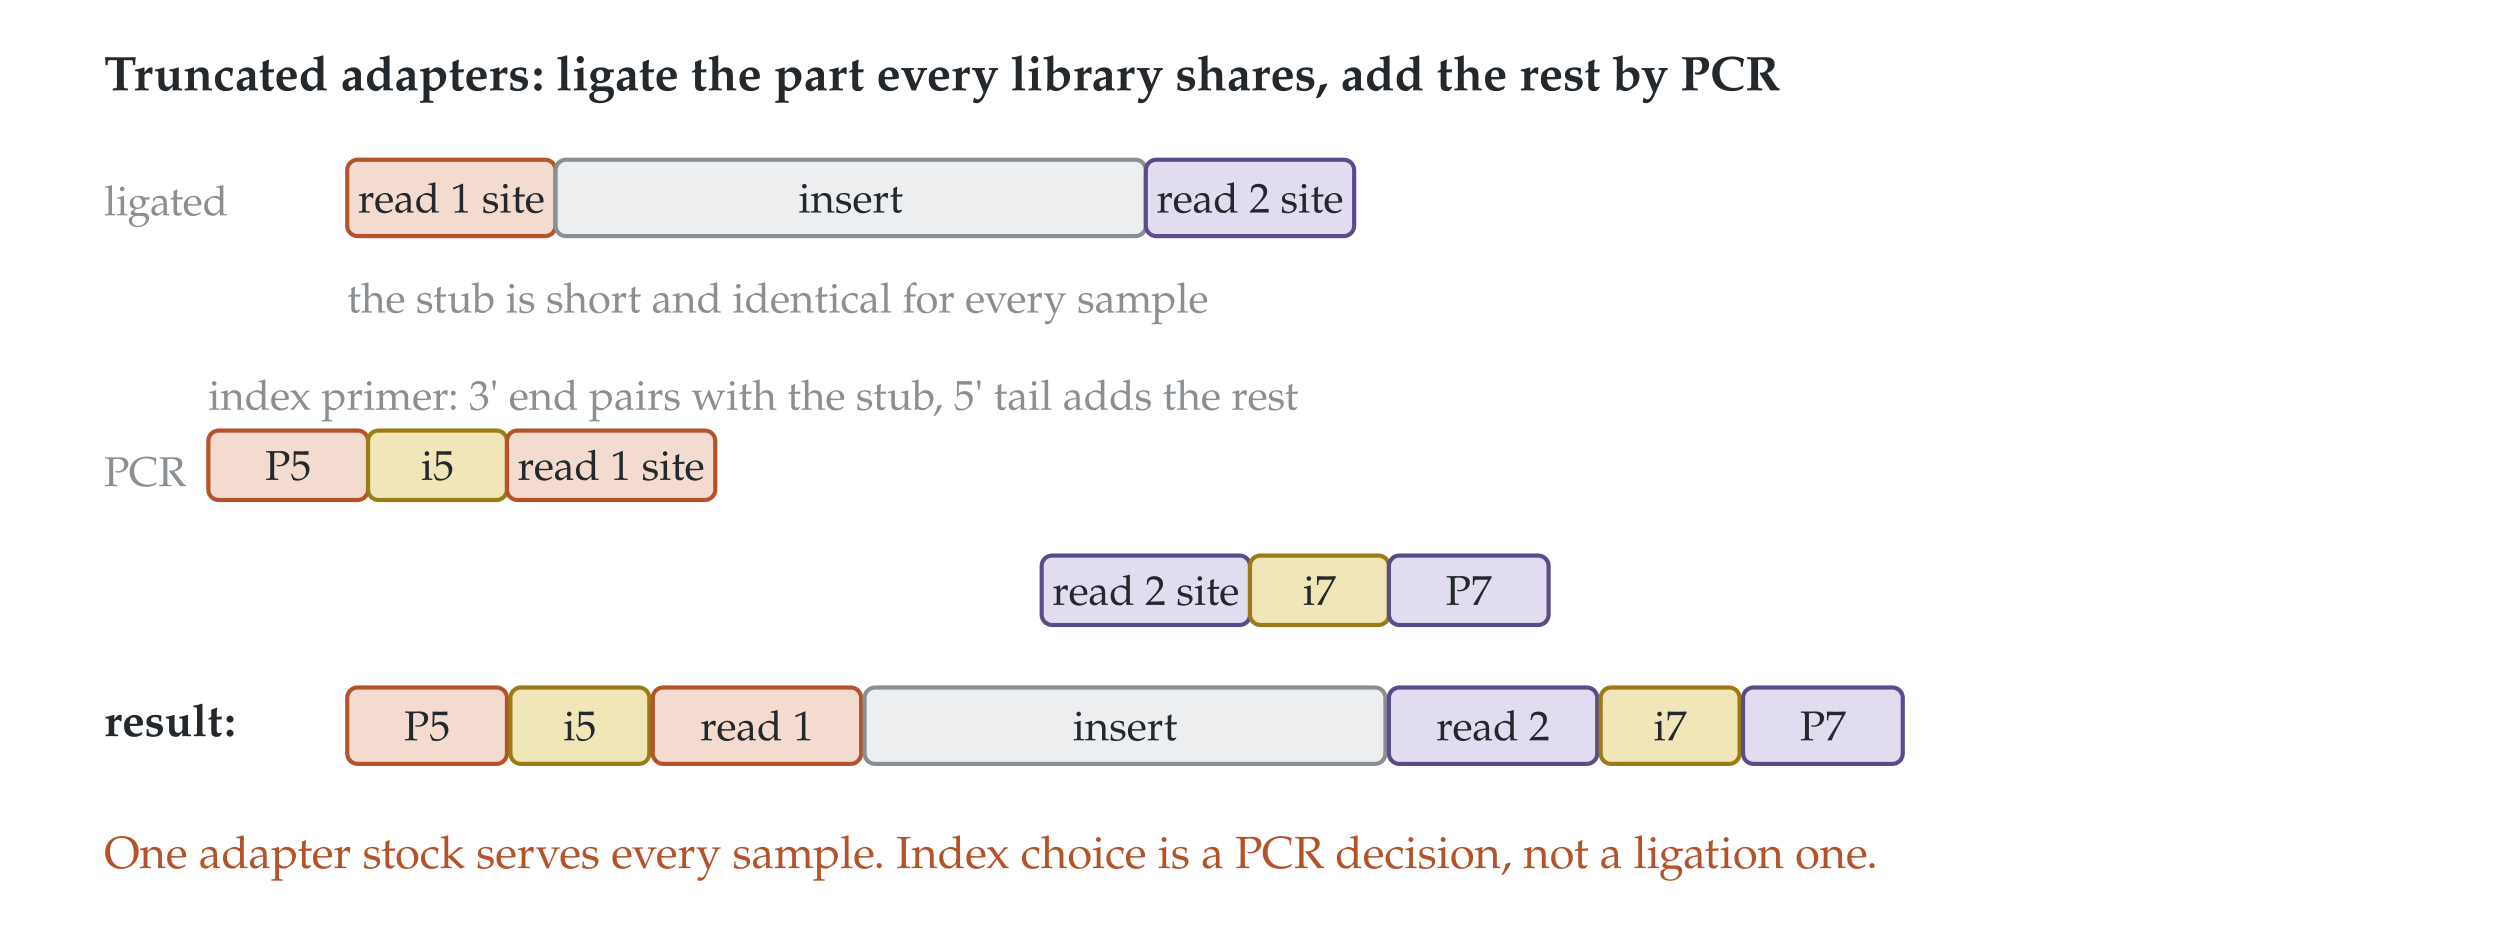
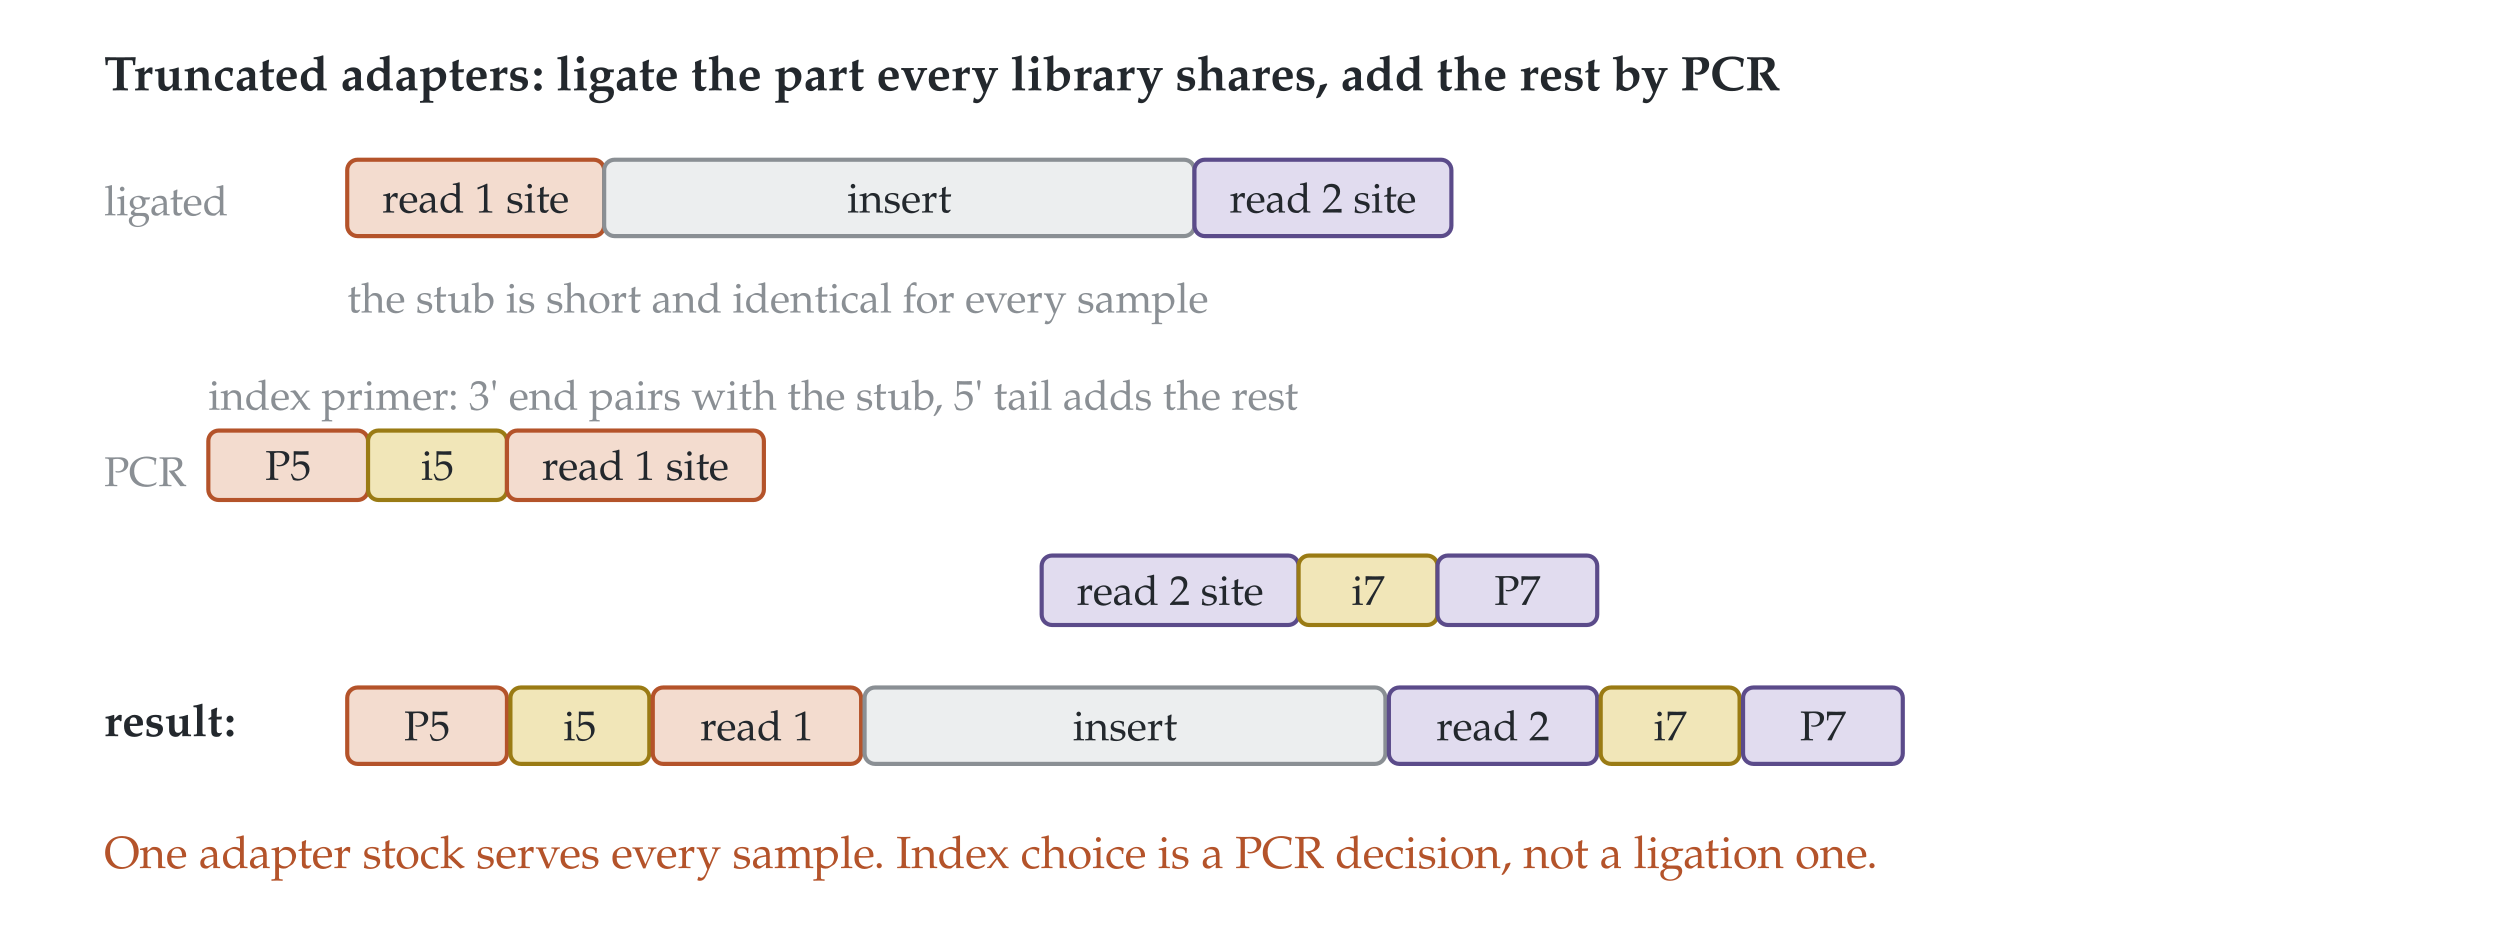
<svg xmlns="http://www.w3.org/2000/svg" viewBox="0 0 720 268" width="720" height="268" font-family="&quot;Palatino Linotype&quot;, &quot;Book Antiqua&quot;, Palatino, FreeSerif, serif" fill="#23282d">
  <rect width="720" height="268" fill="none" />
  <text x="30" y="26" font-size="14" fill="#23282d" font-weight="bold">Truncated adapters: ligate the part every library shares, add the rest by PCR</text>
-   <rect x="100" y="46" width="60" height="22" rx="3" fill="#f3dccf" stroke="#b4532a" stroke-width="1.2" />
-   <text x="130.0" y="61.2" font-size="12" text-anchor="middle" fill="#23282d">read 1 site</text>
-   <rect x="160" y="46" width="170" height="22" rx="3" fill="#eceeef" stroke="#8a8f94" stroke-width="1.2" />
-   <text x="245.0" y="61.2" font-size="12" text-anchor="middle" fill="#23282d">insert</text>
-   <rect x="330" y="46" width="60" height="22" rx="3" fill="#e1dcef" stroke="#5b4b8a" stroke-width="1.2" />
-   <text x="360.0" y="61.2" font-size="12" text-anchor="middle" fill="#23282d">read 2 site</text>
+   <rect x="100" y="46" width="74" height="22" rx="3" fill="#f3dccf" stroke="#b4532a" stroke-width="1.2" />
+   <text x="137.0" y="61.2" font-size="12" text-anchor="middle" fill="#23282d">read 1 site</text>
+   <rect x="174" y="46" width="170" height="22" rx="3" fill="#eceeef" stroke="#8a8f94" stroke-width="1.2" />
+   <text x="259.0" y="61.2" font-size="12" text-anchor="middle" fill="#23282d">insert</text>
+   <rect x="344" y="46" width="74" height="22" rx="3" fill="#e1dcef" stroke="#5b4b8a" stroke-width="1.2" />
+   <text x="381.0" y="61.2" font-size="12" text-anchor="middle" fill="#23282d">read 2 site</text>
  <text x="30" y="62" font-size="12" fill="#8a8f94">ligated</text>
  <text x="100" y="90" font-size="12" fill="#8a8f94">the stub is short and identical for every sample</text>
  <rect x="60" y="124" width="46" height="20" rx="3" fill="#f3dccf" stroke="#b4532a" stroke-width="1.2" />
  <text x="83.0" y="138.2" font-size="12" text-anchor="middle" fill="#23282d">P5</text>
  <rect x="106" y="124" width="40" height="20" rx="3" fill="#f1e6b8" stroke="#9a7b14" stroke-width="1.2" />
  <text x="126.0" y="138.2" font-size="12" text-anchor="middle" fill="#23282d">i5</text>
-   <rect x="146" y="124" width="60" height="20" rx="3" fill="#f3dccf" stroke="#b4532a" stroke-width="1.2" />
-   <text x="176.0" y="138.2" font-size="12" text-anchor="middle" fill="#23282d">read 1 site</text>
-   <rect x="300" y="160" width="60" height="20" rx="3" fill="#e1dcef" stroke="#5b4b8a" stroke-width="1.2" />
-   <text x="330.0" y="174.2" font-size="12" text-anchor="middle" fill="#23282d">read 2 site</text>
-   <rect x="360" y="160" width="40" height="20" rx="3" fill="#f1e6b8" stroke="#9a7b14" stroke-width="1.2" />
-   <text x="380.0" y="174.2" font-size="12" text-anchor="middle" fill="#23282d">i7</text>
-   <rect x="400" y="160" width="46" height="20" rx="3" fill="#e1dcef" stroke="#5b4b8a" stroke-width="1.2" />
-   <text x="423.0" y="174.2" font-size="12" text-anchor="middle" fill="#23282d">P7</text>
+   <rect x="146" y="124" width="74" height="20" rx="3" fill="#f3dccf" stroke="#b4532a" stroke-width="1.2" />
+   <text x="183.0" y="138.2" font-size="12" text-anchor="middle" fill="#23282d">read 1 site</text>
+   <rect x="300" y="160" width="74" height="20" rx="3" fill="#e1dcef" stroke="#5b4b8a" stroke-width="1.2" />
+   <text x="337.0" y="174.2" font-size="12" text-anchor="middle" fill="#23282d">read 2 site</text>
+   <rect x="374" y="160" width="40" height="20" rx="3" fill="#f1e6b8" stroke="#9a7b14" stroke-width="1.2" />
+   <text x="394.0" y="174.2" font-size="12" text-anchor="middle" fill="#23282d">i7</text>
+   <rect x="414" y="160" width="46" height="20" rx="3" fill="#e1dcef" stroke="#5b4b8a" stroke-width="1.2" />
+   <text x="437.0" y="174.2" font-size="12" text-anchor="middle" fill="#23282d">P7</text>
  <text x="30" y="140" font-size="12" fill="#8a8f94">PCR</text>
  <text x="60" y="118" font-size="12" fill="#8a8f94">index primer: 3' end pairs with the stub, 5' tail adds the rest</text>
  <text x="30" y="212" font-size="13" fill="#23282d" font-weight="bold">result:</text>
  <rect x="100" y="198" width="46" height="22" rx="3" fill="#f3dccf" stroke="#b4532a" stroke-width="1.2" />
  <text x="123.0" y="213.2" font-size="12" text-anchor="middle" fill="#23282d">P5</text>
  <rect x="147" y="198" width="40" height="22" rx="3" fill="#f1e6b8" stroke="#9a7b14" stroke-width="1.2" />
  <text x="167.0" y="213.2" font-size="12" text-anchor="middle" fill="#23282d">i5</text>
  <rect x="188" y="198" width="60" height="22" rx="3" fill="#f3dccf" stroke="#b4532a" stroke-width="1.2" />
  <text x="218.0" y="213.2" font-size="12" text-anchor="middle" fill="#23282d">read 1</text>
  <rect x="249" y="198" width="150" height="22" rx="3" fill="#eceeef" stroke="#8a8f94" stroke-width="1.2" />
  <text x="324.0" y="213.2" font-size="12" text-anchor="middle" fill="#23282d">insert</text>
  <rect x="400" y="198" width="60" height="22" rx="3" fill="#e1dcef" stroke="#5b4b8a" stroke-width="1.2" />
  <text x="430.0" y="213.2" font-size="12" text-anchor="middle" fill="#23282d">read 2</text>
  <rect x="461" y="198" width="40" height="22" rx="3" fill="#f1e6b8" stroke="#9a7b14" stroke-width="1.2" />
  <text x="481.0" y="213.2" font-size="12" text-anchor="middle" fill="#23282d">i7</text>
  <rect x="502" y="198" width="46" height="22" rx="3" fill="#e1dcef" stroke="#5b4b8a" stroke-width="1.2" />
  <text x="525.0" y="213.2" font-size="12" text-anchor="middle" fill="#23282d">P7</text>
  <text x="30" y="250" font-size="13" fill="#b4532a">One adapter stock serves every sample. Index choice is a PCR decision, not a ligation one.</text>
</svg>
